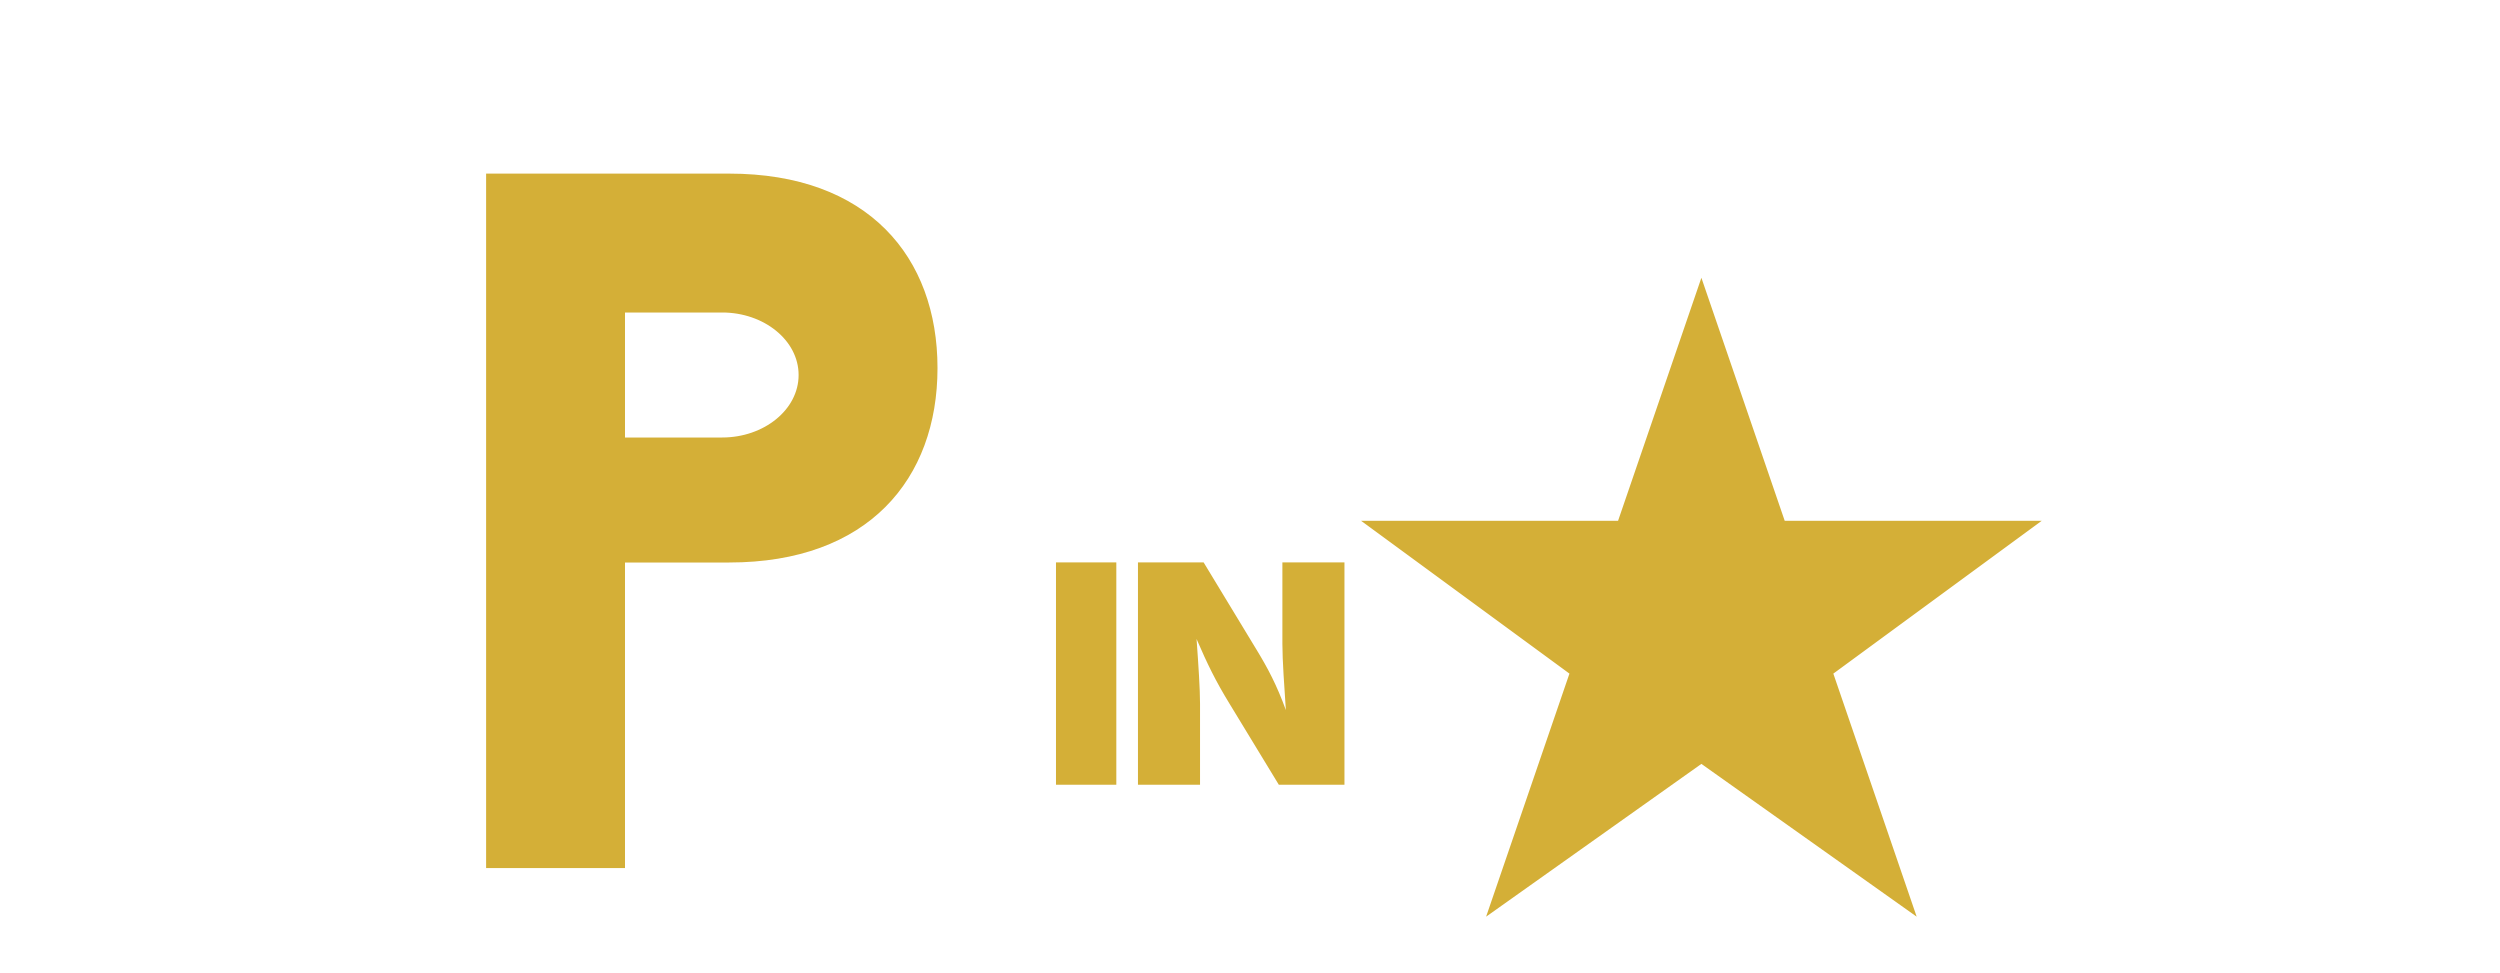
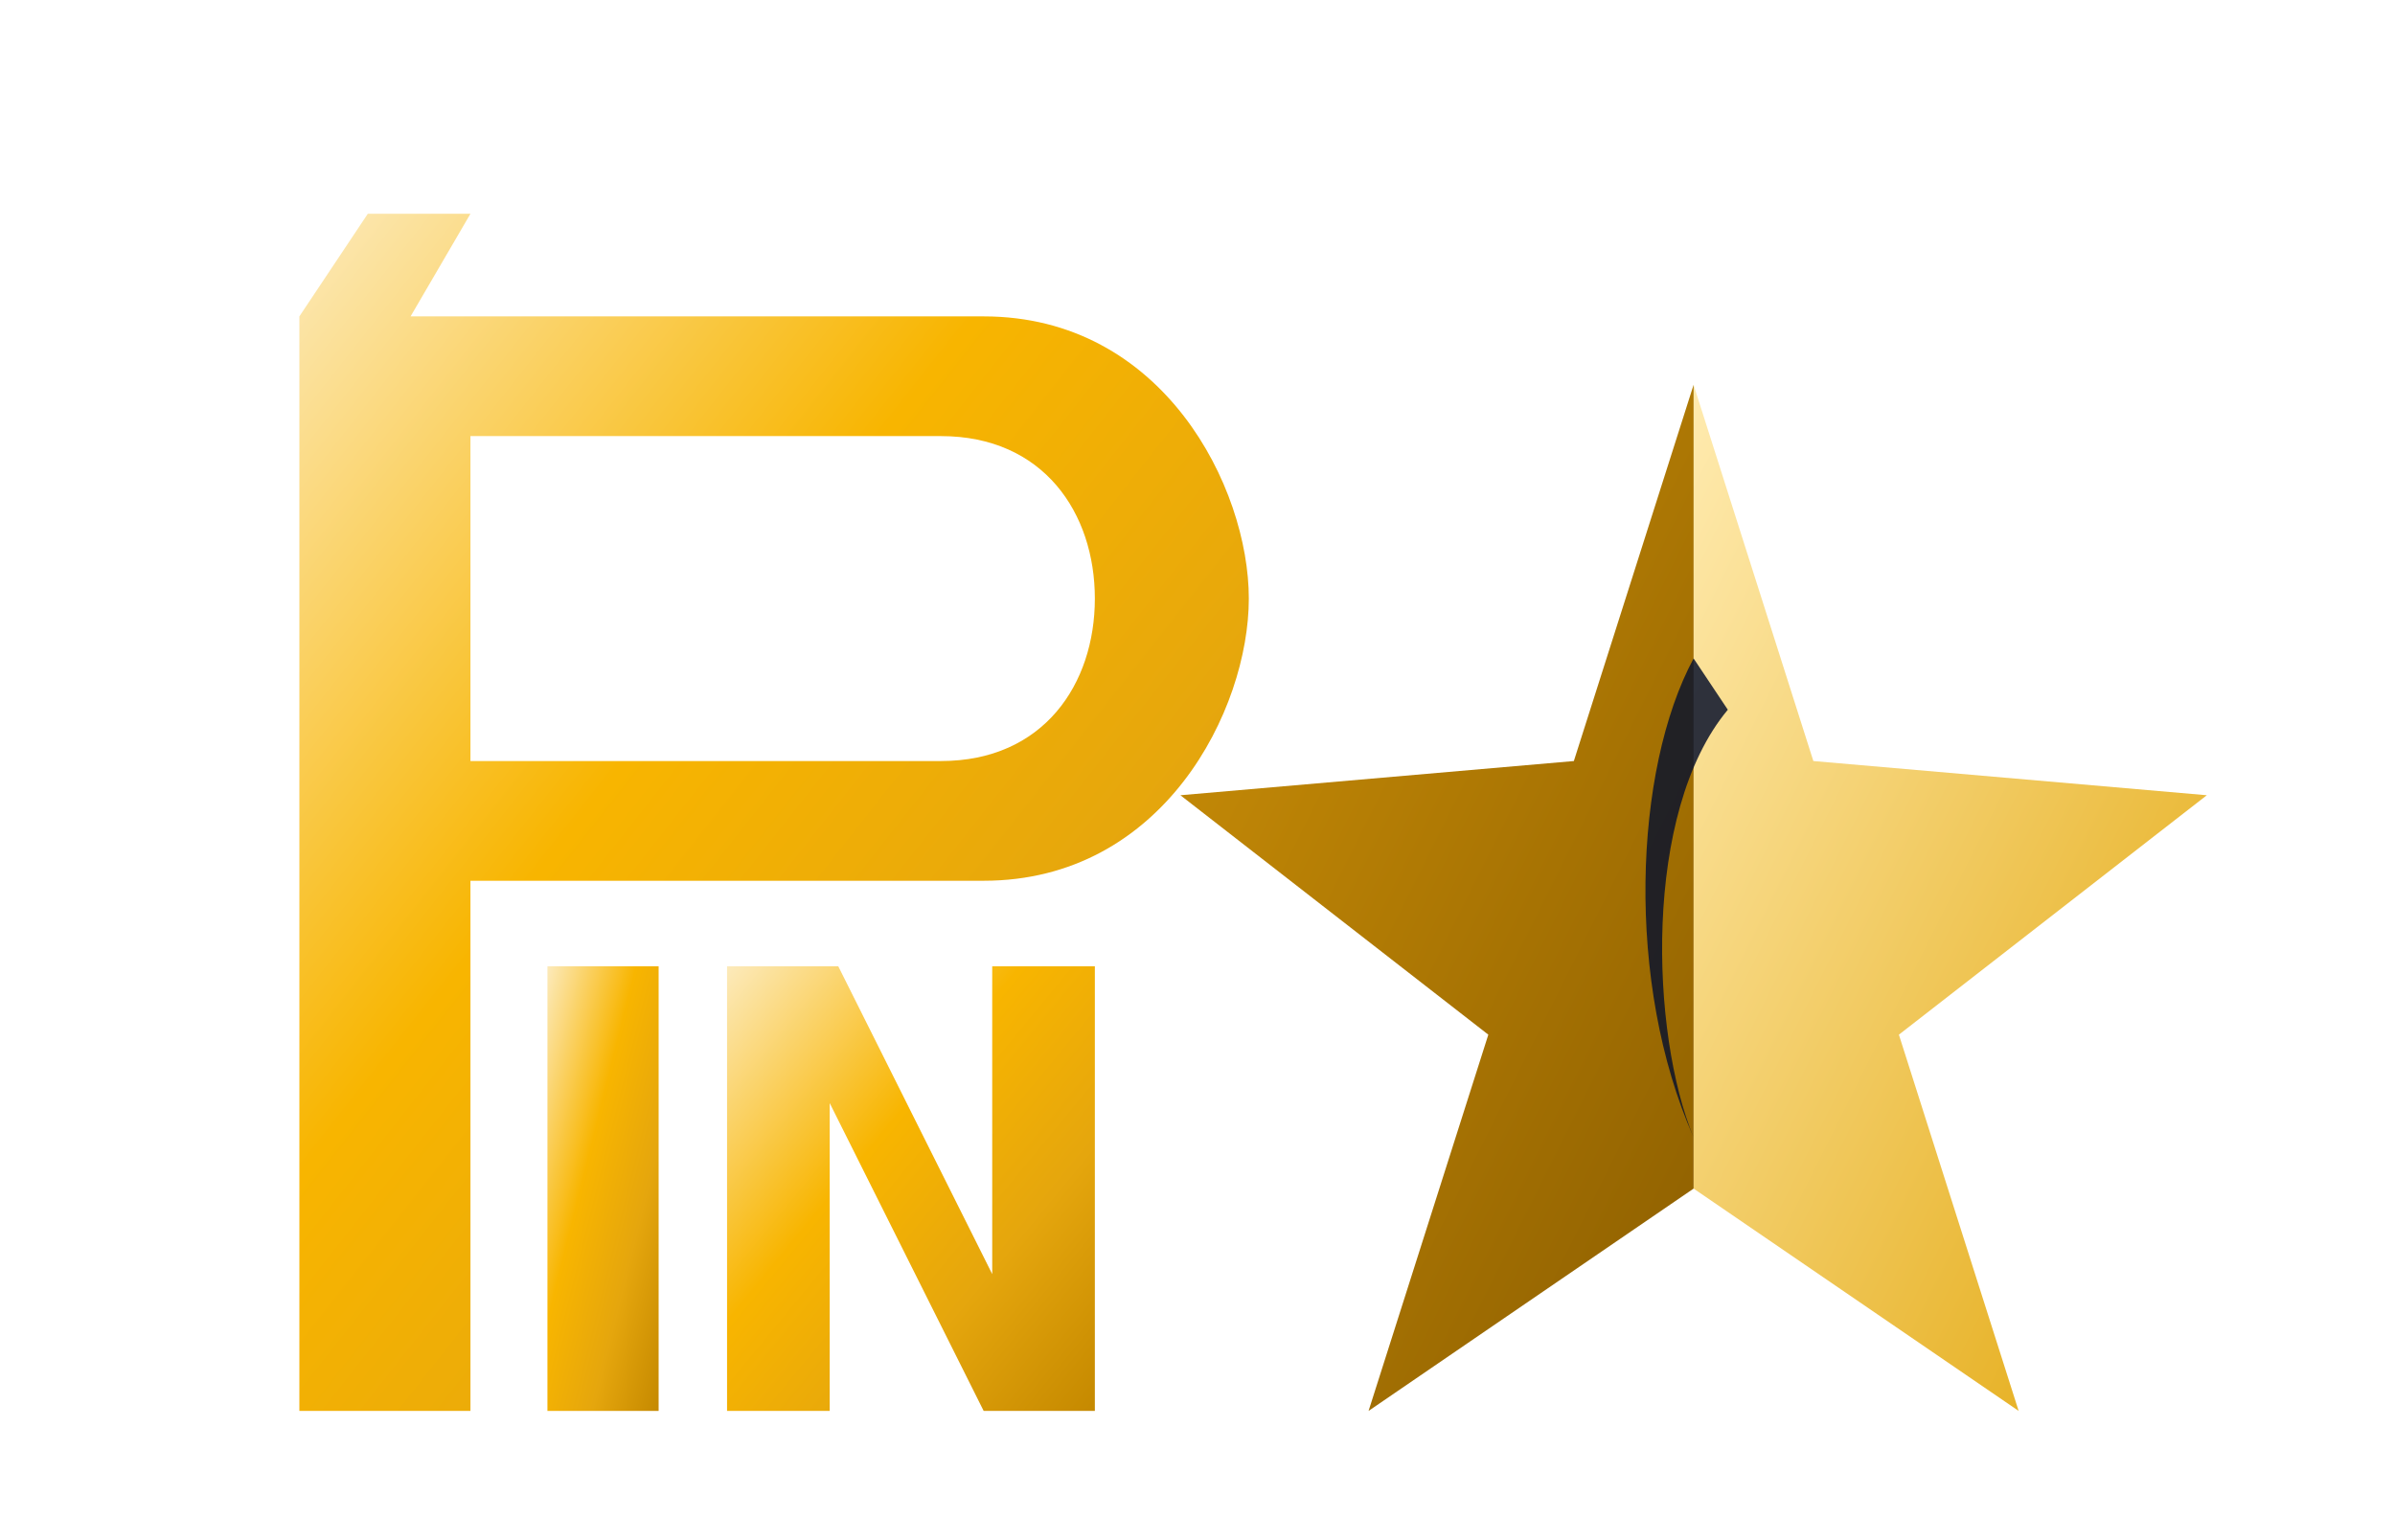
- <svg xmlns="http://www.w3.org/2000/svg" viewBox="0 0 360 140" width="100%" height="100%">
+ <svg xmlns="http://www.w3.org/2000/svg" viewBox="0 0 280 180" width="100%" height="100%">
  <defs>
-     <linearGradient id="goldGrad" x1="0%" y1="0%" x2="100%" y2="100%">
-       <stop offset="0%" stop-color="#F6D365" />
-       <stop offset="50%" stop-color="#FDA085" />
-       <stop offset="100%" stop-color="#D4AF37" />
+     <linearGradient id="pGold" x1="0%" y1="0%" x2="100%" y2="100%">
+       <stop offset="0%" stop-color="#FCEABB" />
+       <stop offset="40%" stop-color="#F8B500" />
+       <stop offset="70%" stop-color="#E5A60D" />
+       <stop offset="100%" stop-color="#C58900" />
+     </linearGradient>
+     <linearGradient id="pStarRight" x1="0%" y1="0%" x2="100%" y2="100%">
+       <stop offset="0%" stop-color="#FFEBB0" />
+       <stop offset="100%" stop-color="#E2A60A" />
+     </linearGradient>
+     <linearGradient id="pStarLeft" x1="0%" y1="0%" x2="100%" y2="100%">
+       <stop offset="0%" stop-color="#CF9208" />
+       <stop offset="100%" stop-color="#8C5E00" />
    </linearGradient>
  </defs>
-   <g transform="translate(60, 15)">
-     <path fill="#D4AF37" d="M 10 10 L 45 10 C 65 10 75 22 75 38 C 75 54 65 66 45 66 L 30 66 L 30 110 L 10 110 Z M 30 30 L 30 48 L 44 48 C 50 48 55 44 55 39 C 55 34 50 30 44 30 Z" />
-     <text x="90" y="98" font-family="system-ui, -apple-system, sans-serif" font-weight="900" font-size="44" fill="#D4AF37" letter-spacing="-1px">IN</text>
-     <polygon fill="#D4AF37" points="185,25 197,60 234,60 204,82 216,117 185,95 154,117 166,82 136,60 173,60" />
+   <g transform="translate(10, 5)">
+     <path fill="url(#pGold)" fill-rule="evenodd" d="       M 25,32        L 33,20        L 45,20        L 38,32        L 105,32       C 126,32 136,52 136,65       C 136,78 126,98 105,98       L 45,98       L 45,160       L 25,160       Z       M 45,46       L 100,46       C 112,46 118,55 118,65       C 118,75 112,84 100,84       L 45,84       Z     " />
+     <rect x="54" y="108" width="13" height="52" fill="url(#pGold)" />
+     <path fill="url(#pGold)" d="       M 75,108        L 88,108        L 106,144        L 106,108        L 118,108        L 118,160        L 105,160        L 87,124        L 87,160        L 75,160        Z     " />
+     <polygon fill="url(#pStarRight)" points="       188,40        202,84        248,88        212,116        226,160        188,134     " />
+     <polygon fill="url(#pStarLeft)" points="       188,40        188,134        150,160        164,116        128,88        174,84     " />
+     <path fill="#0B132B" opacity="0.85" d="       M 188,72        C 181,85 180,110 188,128        C 183,116 182,90 192,78        Z     " />
  </g>
</svg>
